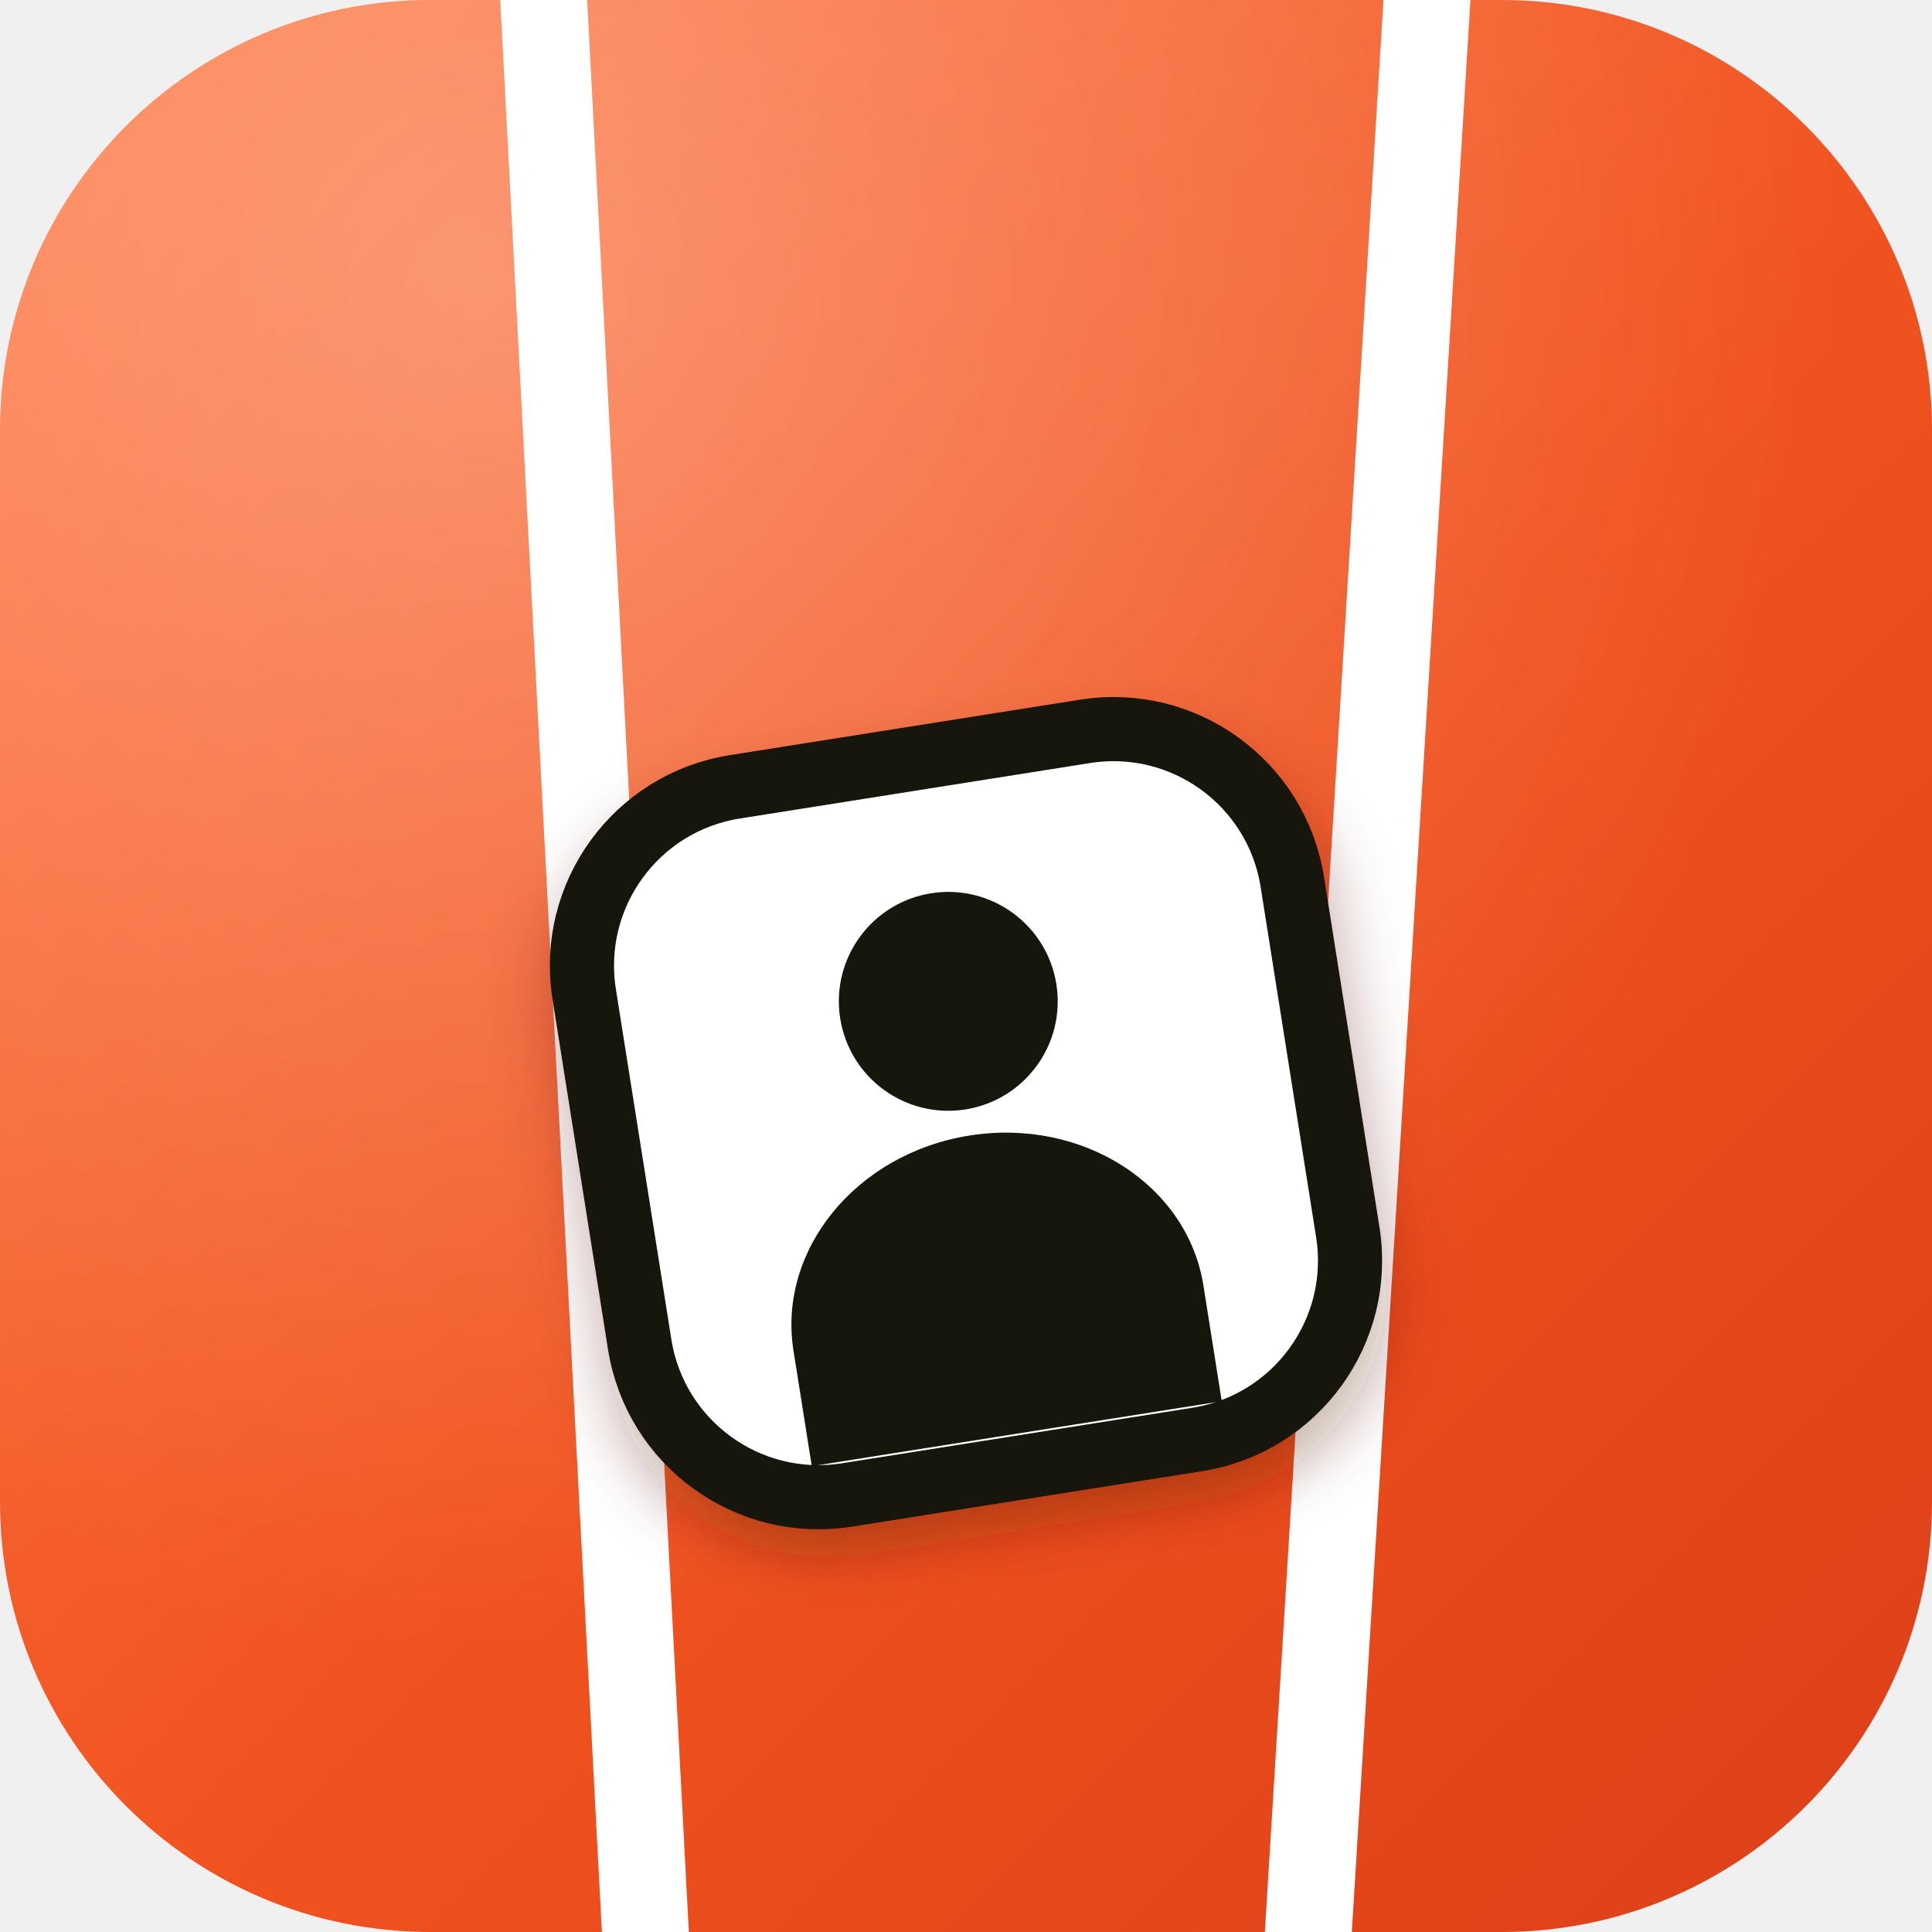
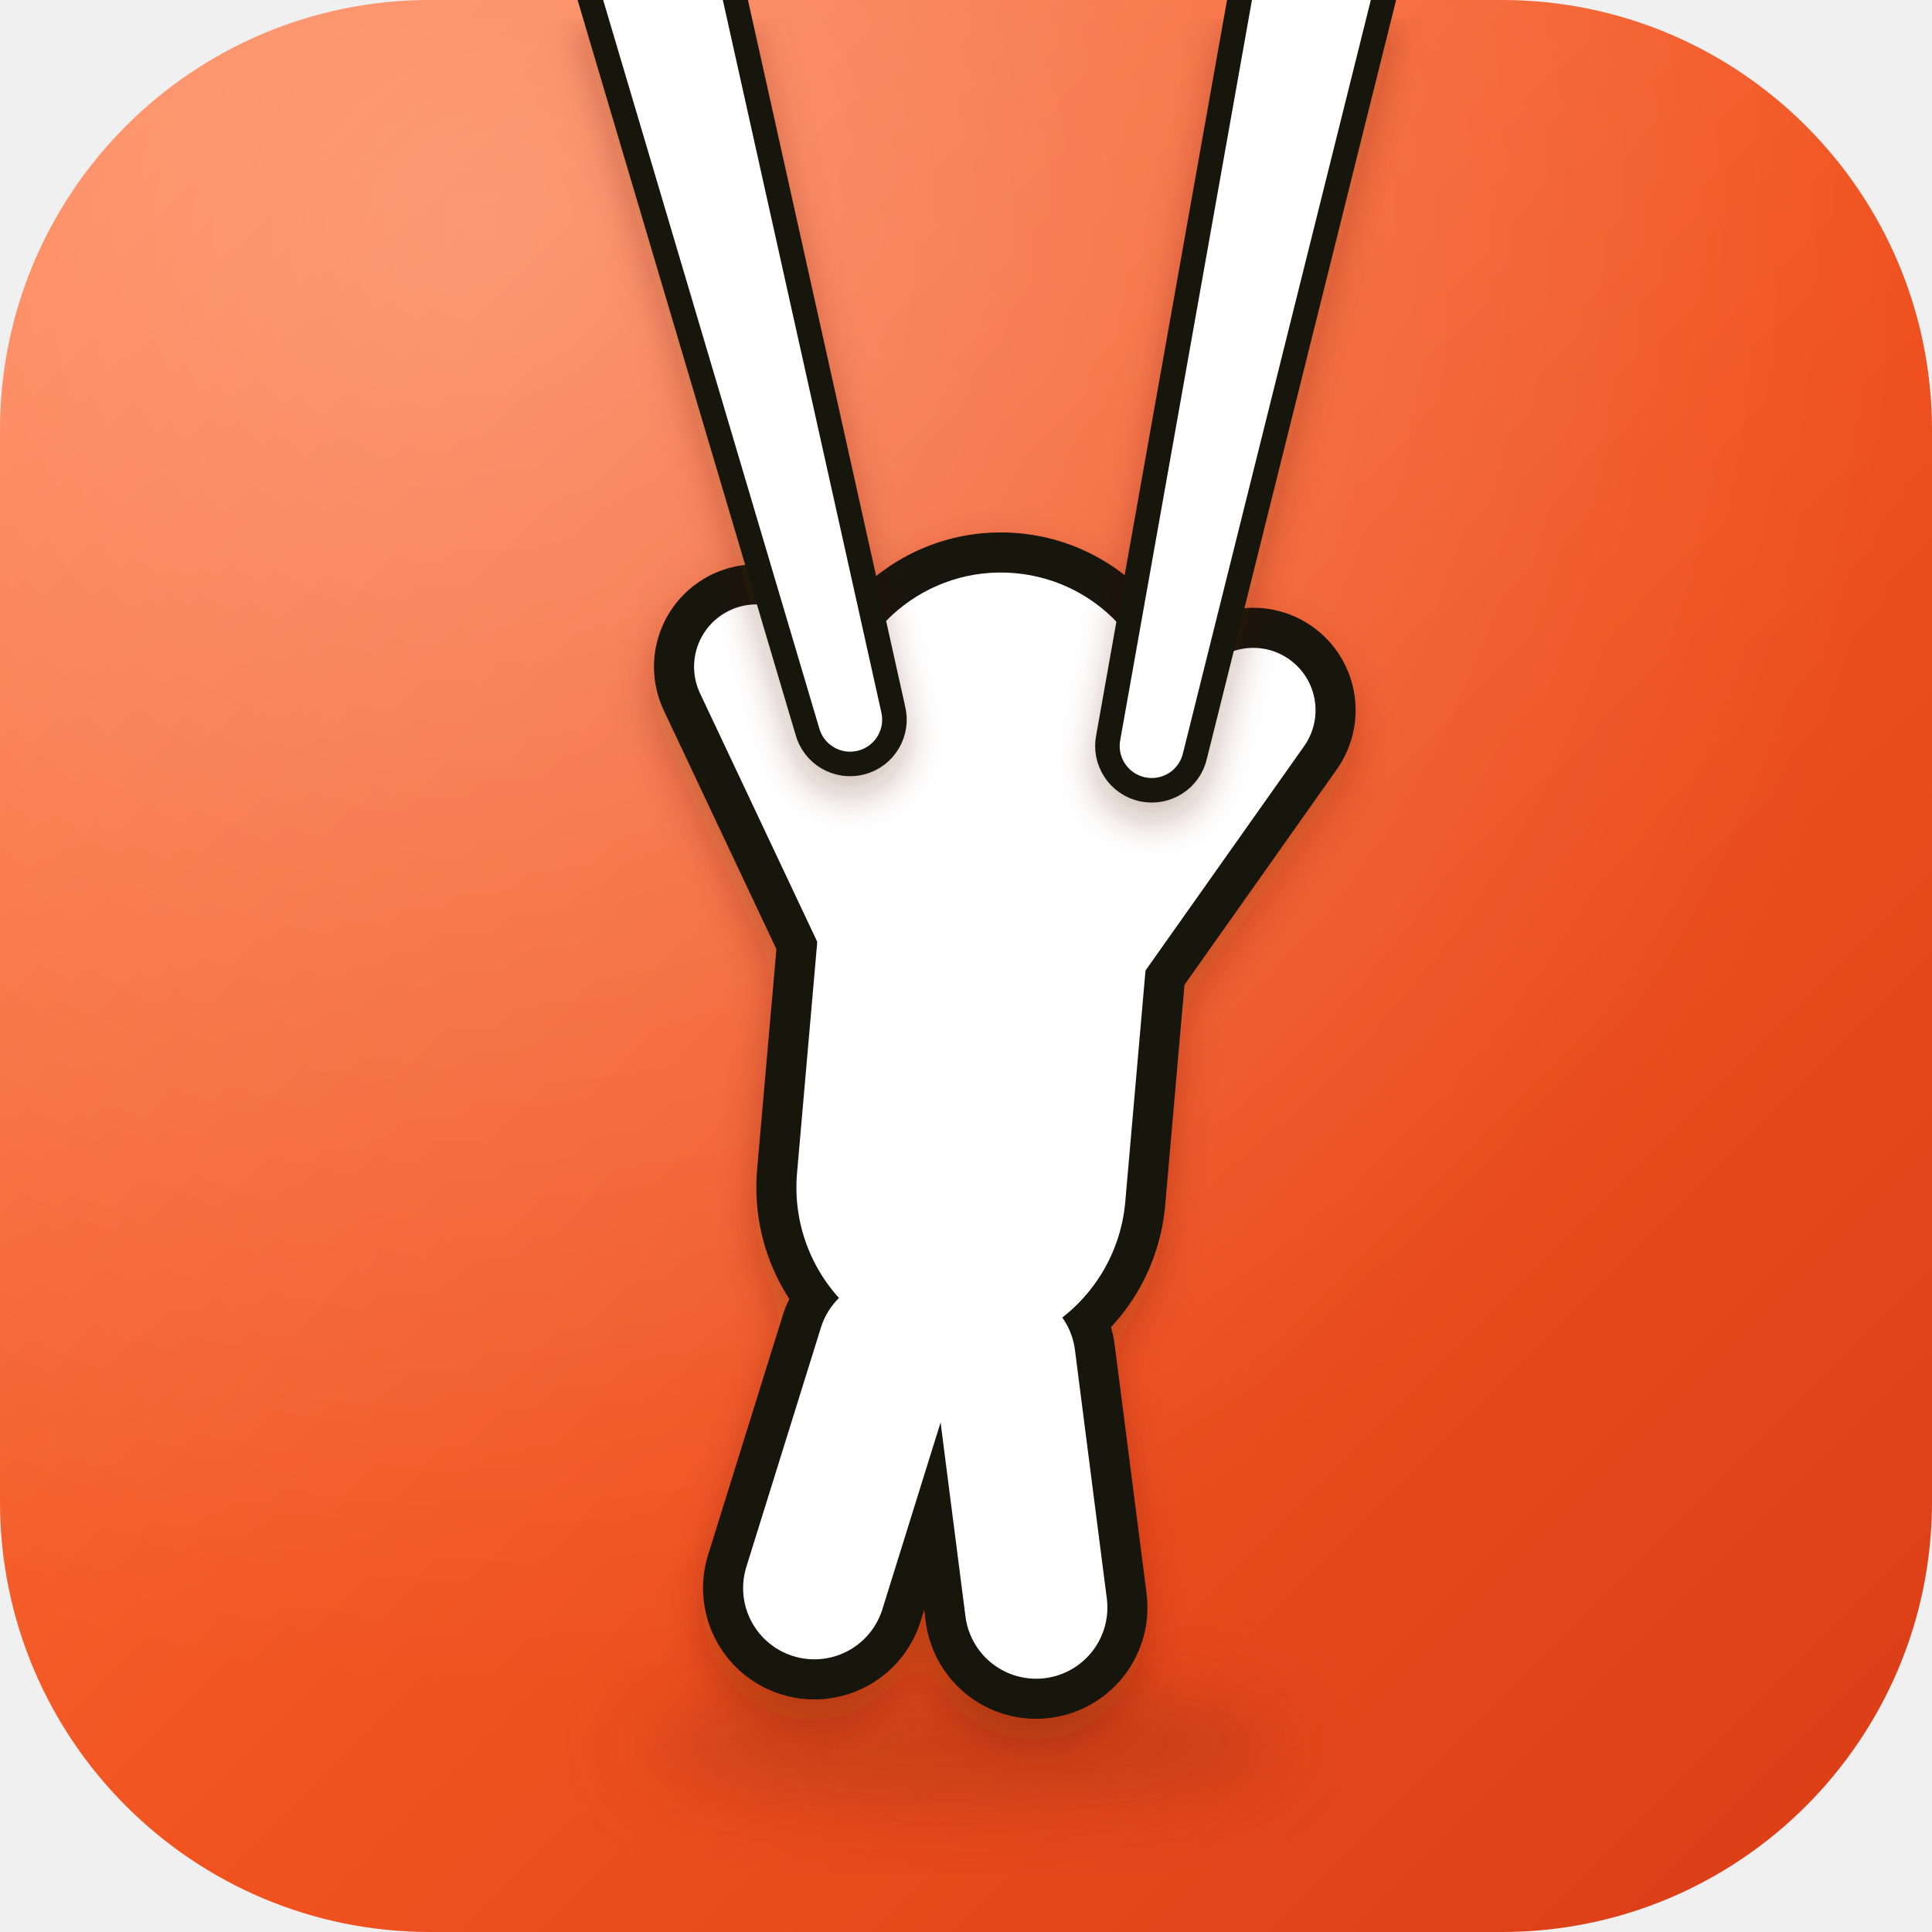
<svg xmlns="http://www.w3.org/2000/svg" viewBox="0 0 1024 1024" width="1024" height="1024">
  <defs>
    <linearGradient id="g1" x1="0" y1="0" x2="1" y2="1">
      <stop offset="0" stop-color="#FF7B47" />
      <stop offset=".55" stop-color="#F0521F" />
-       <stop offset="1" stop-color="#DC3E18" />
+       <stop offset="1" stop-color="#D93C16" />
    </linearGradient>
-     <radialGradient id="h1" cx=".25" cy=".15" r=".7">
-       <stop offset="0" stop-color="#fff" stop-opacity=".28" />
+     <radialGradient id="h1" cx=".25" cy=".12" r=".75">
+       <stop offset="0" stop-color="#fff" stop-opacity=".3" />
      <stop offset="1" stop-color="#fff" stop-opacity="0" />
    </radialGradient>
+     <linearGradient id="st1" x1="0" y1="0" x2="1" y2="0">
+       <stop offset="0" stop-color="#fff" />
+       <stop offset=".6" stop-color="#fff" />
+       <stop offset="1" stop-color="#FBE3D8" />
+     </linearGradient>
+     <filter id="b1" x="-50%" y="-50%" width="200%" height="200%">
+       <feGaussianBlur stdDeviation="22" />
+     </filter>
    <filter id="s1" x="-30%" y="-30%" width="160%" height="160%">
-       <feDropShadow dx="0" dy="16" stdDeviation="16" flood-color="#5a1a05" flood-opacity=".35" />
+       <feDropShadow dx="0" dy="10" stdDeviation="10" flood-color="#5a1a05" flood-opacity=".3" />
    </filter>
    <clipPath id="c1">
      <rect width="1024" height="1024" rx="228" />
    </clipPath>
  </defs>
  <rect width="1024" height="1024" rx="228" fill="url(#g1)" />
  <rect width="1024" height="1024" rx="228" fill="url(#h1)" />
  <g clip-path="url(#c1)">
-     <line x1="285" y1="-60" x2="345" y2="1080" stroke="#FFFFFF" stroke-width="46" stroke-linecap="round" />
-     <line x1="760" y1="-60" x2="690" y2="1080" stroke="#FFFFFF" stroke-width="46" stroke-linecap="round" />
-     <g filter="url(#s1)" transform="rotate(-9 512 590)">
-       <rect x="322" y="400" width="380" height="380" rx="96" fill="#FFFFFF" stroke="#17130F" stroke-width="34" />
-       <g fill="#17130F">
-         <circle cx="512" cy="530" r="58" />
-         <path d="M402,762 L402,700 A110,98 0 0 1 622,700 L622,762 Z" />
-       </g>
+     <ellipse cx="512" cy="925" rx="170" ry="34" fill="#7a2408" opacity=".28" filter="url(#b1)" />
+     <g filter="url(#s1)" transform="rotate(5 512 600) translate(512 600) scale(1.18) translate(-512 -600)">
+       <path d="M512 520 L512 625" fill="none" stroke="#17130F" stroke-width="184" stroke-linecap="round" stroke-linejoin="round" />
+       <path d="M470 520 L400 400" fill="none" stroke="#17130F" stroke-width="92" stroke-linecap="round" stroke-linejoin="round" />
+       <path d="M554 520 L624 400" fill="none" stroke="#17130F" stroke-width="92" stroke-linecap="round" stroke-linejoin="round" />
+       <path d="M486 700 L462 810" fill="none" stroke="#17130F" stroke-width="100" stroke-linecap="round" stroke-linejoin="round" />
+       <path d="M538 700 L562 810" fill="none" stroke="#17130F" stroke-width="100" stroke-linecap="round" stroke-linejoin="round" />
+       <circle cx="512" cy="420" r="90" fill="#17130F" />
+       <path d="M512 520 L512 625" fill="none" stroke="#FFFFFF" stroke-width="148" stroke-linecap="round" stroke-linejoin="round" />
+       <path d="M470 520 L400 400" fill="none" stroke="#FFFFFF" stroke-width="56" stroke-linecap="round" stroke-linejoin="round" />
+       <path d="M554 520 L624 400" fill="none" stroke="#FFFFFF" stroke-width="56" stroke-linecap="round" stroke-linejoin="round" />
+       <path d="M486 700 L462 810" fill="none" stroke="#FFFFFF" stroke-width="64" stroke-linecap="round" stroke-linejoin="round" />
+       <path d="M538 700 L562 810" fill="none" stroke="#FFFFFF" stroke-width="64" stroke-linecap="round" stroke-linejoin="round" />
+       <circle cx="512" cy="420" r="72" fill="#FFFFFF" />
+     </g>
+     <g filter="url(#s1)">
+       <path d="M686.217,-127.305 L593.821,391.853 A17 17 0 0 0 627.072,398.95 L754.676,-112.695 Z" fill="#FFFFFF" stroke="#17130F" stroke-width="26" stroke-linejoin="round" paint-order="stroke" />
+       <path d="M286.697,-111.216 L434.121,385.681 A17 17 0 0 0 467.033,377.148 L354.457,-128.784 Z" fill="#FFFFFF" stroke="#17130F" stroke-width="26" stroke-linejoin="round" paint-order="stroke" />
    </g>
  </g>
</svg>
